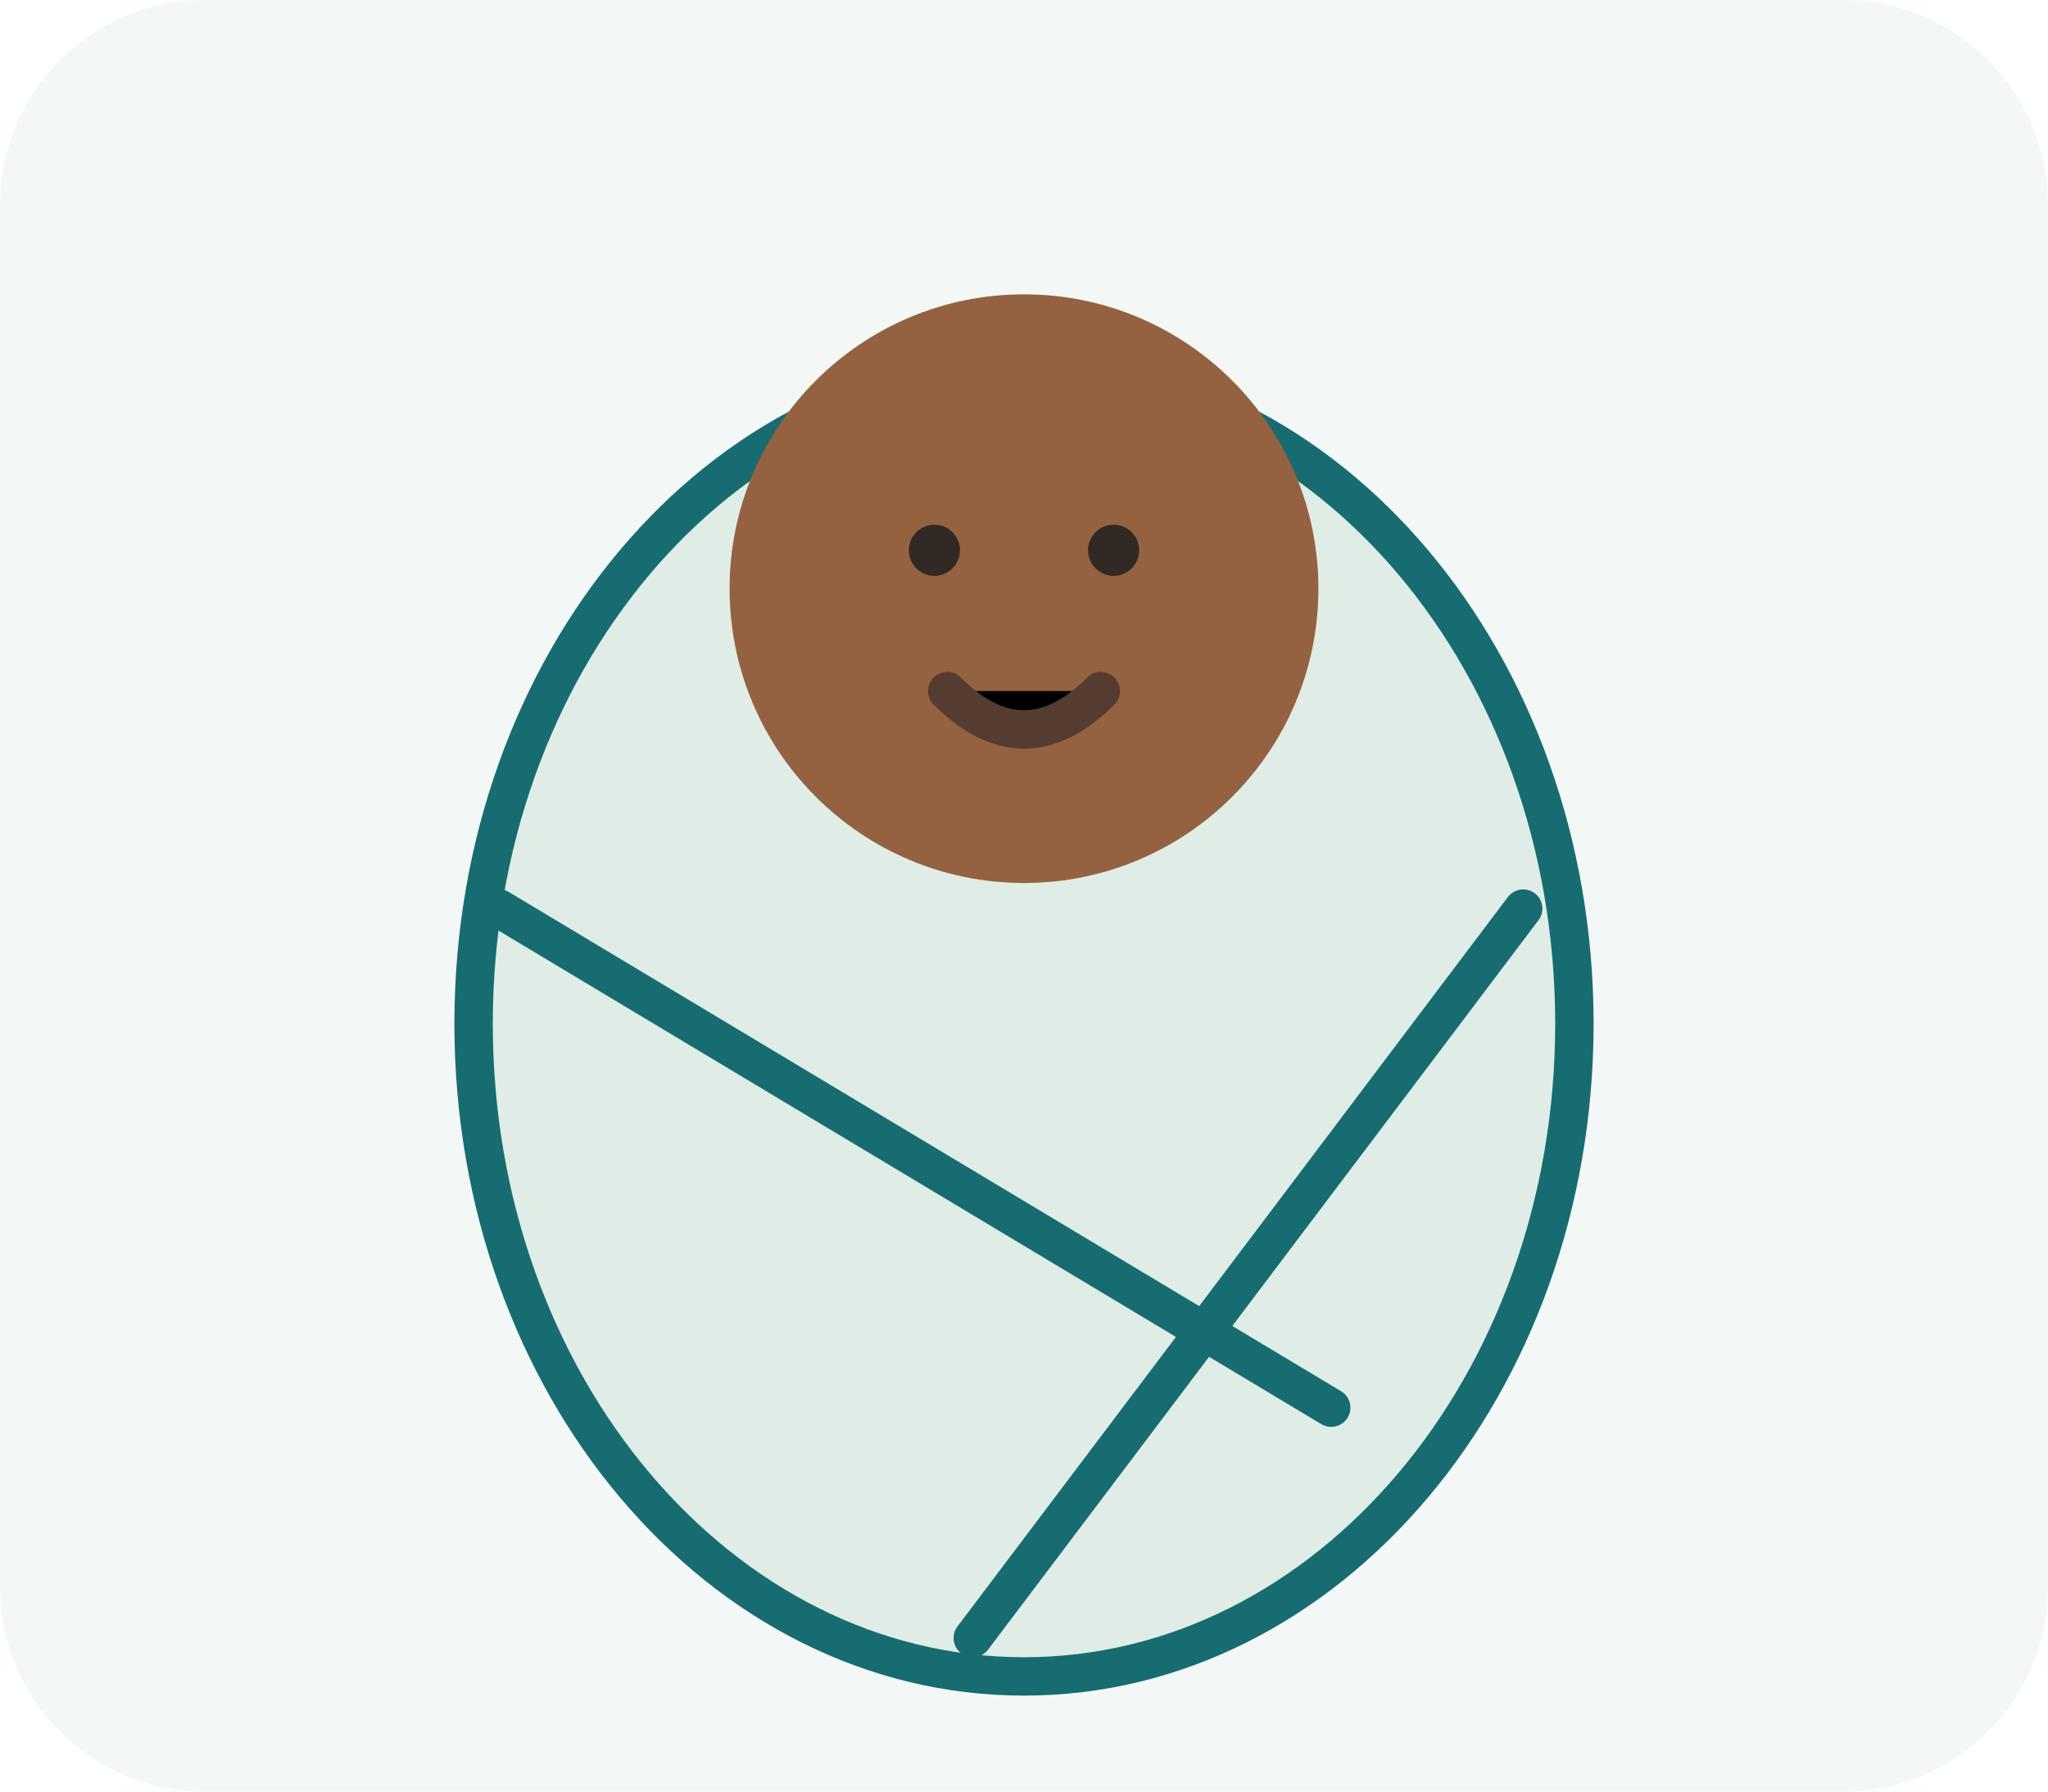
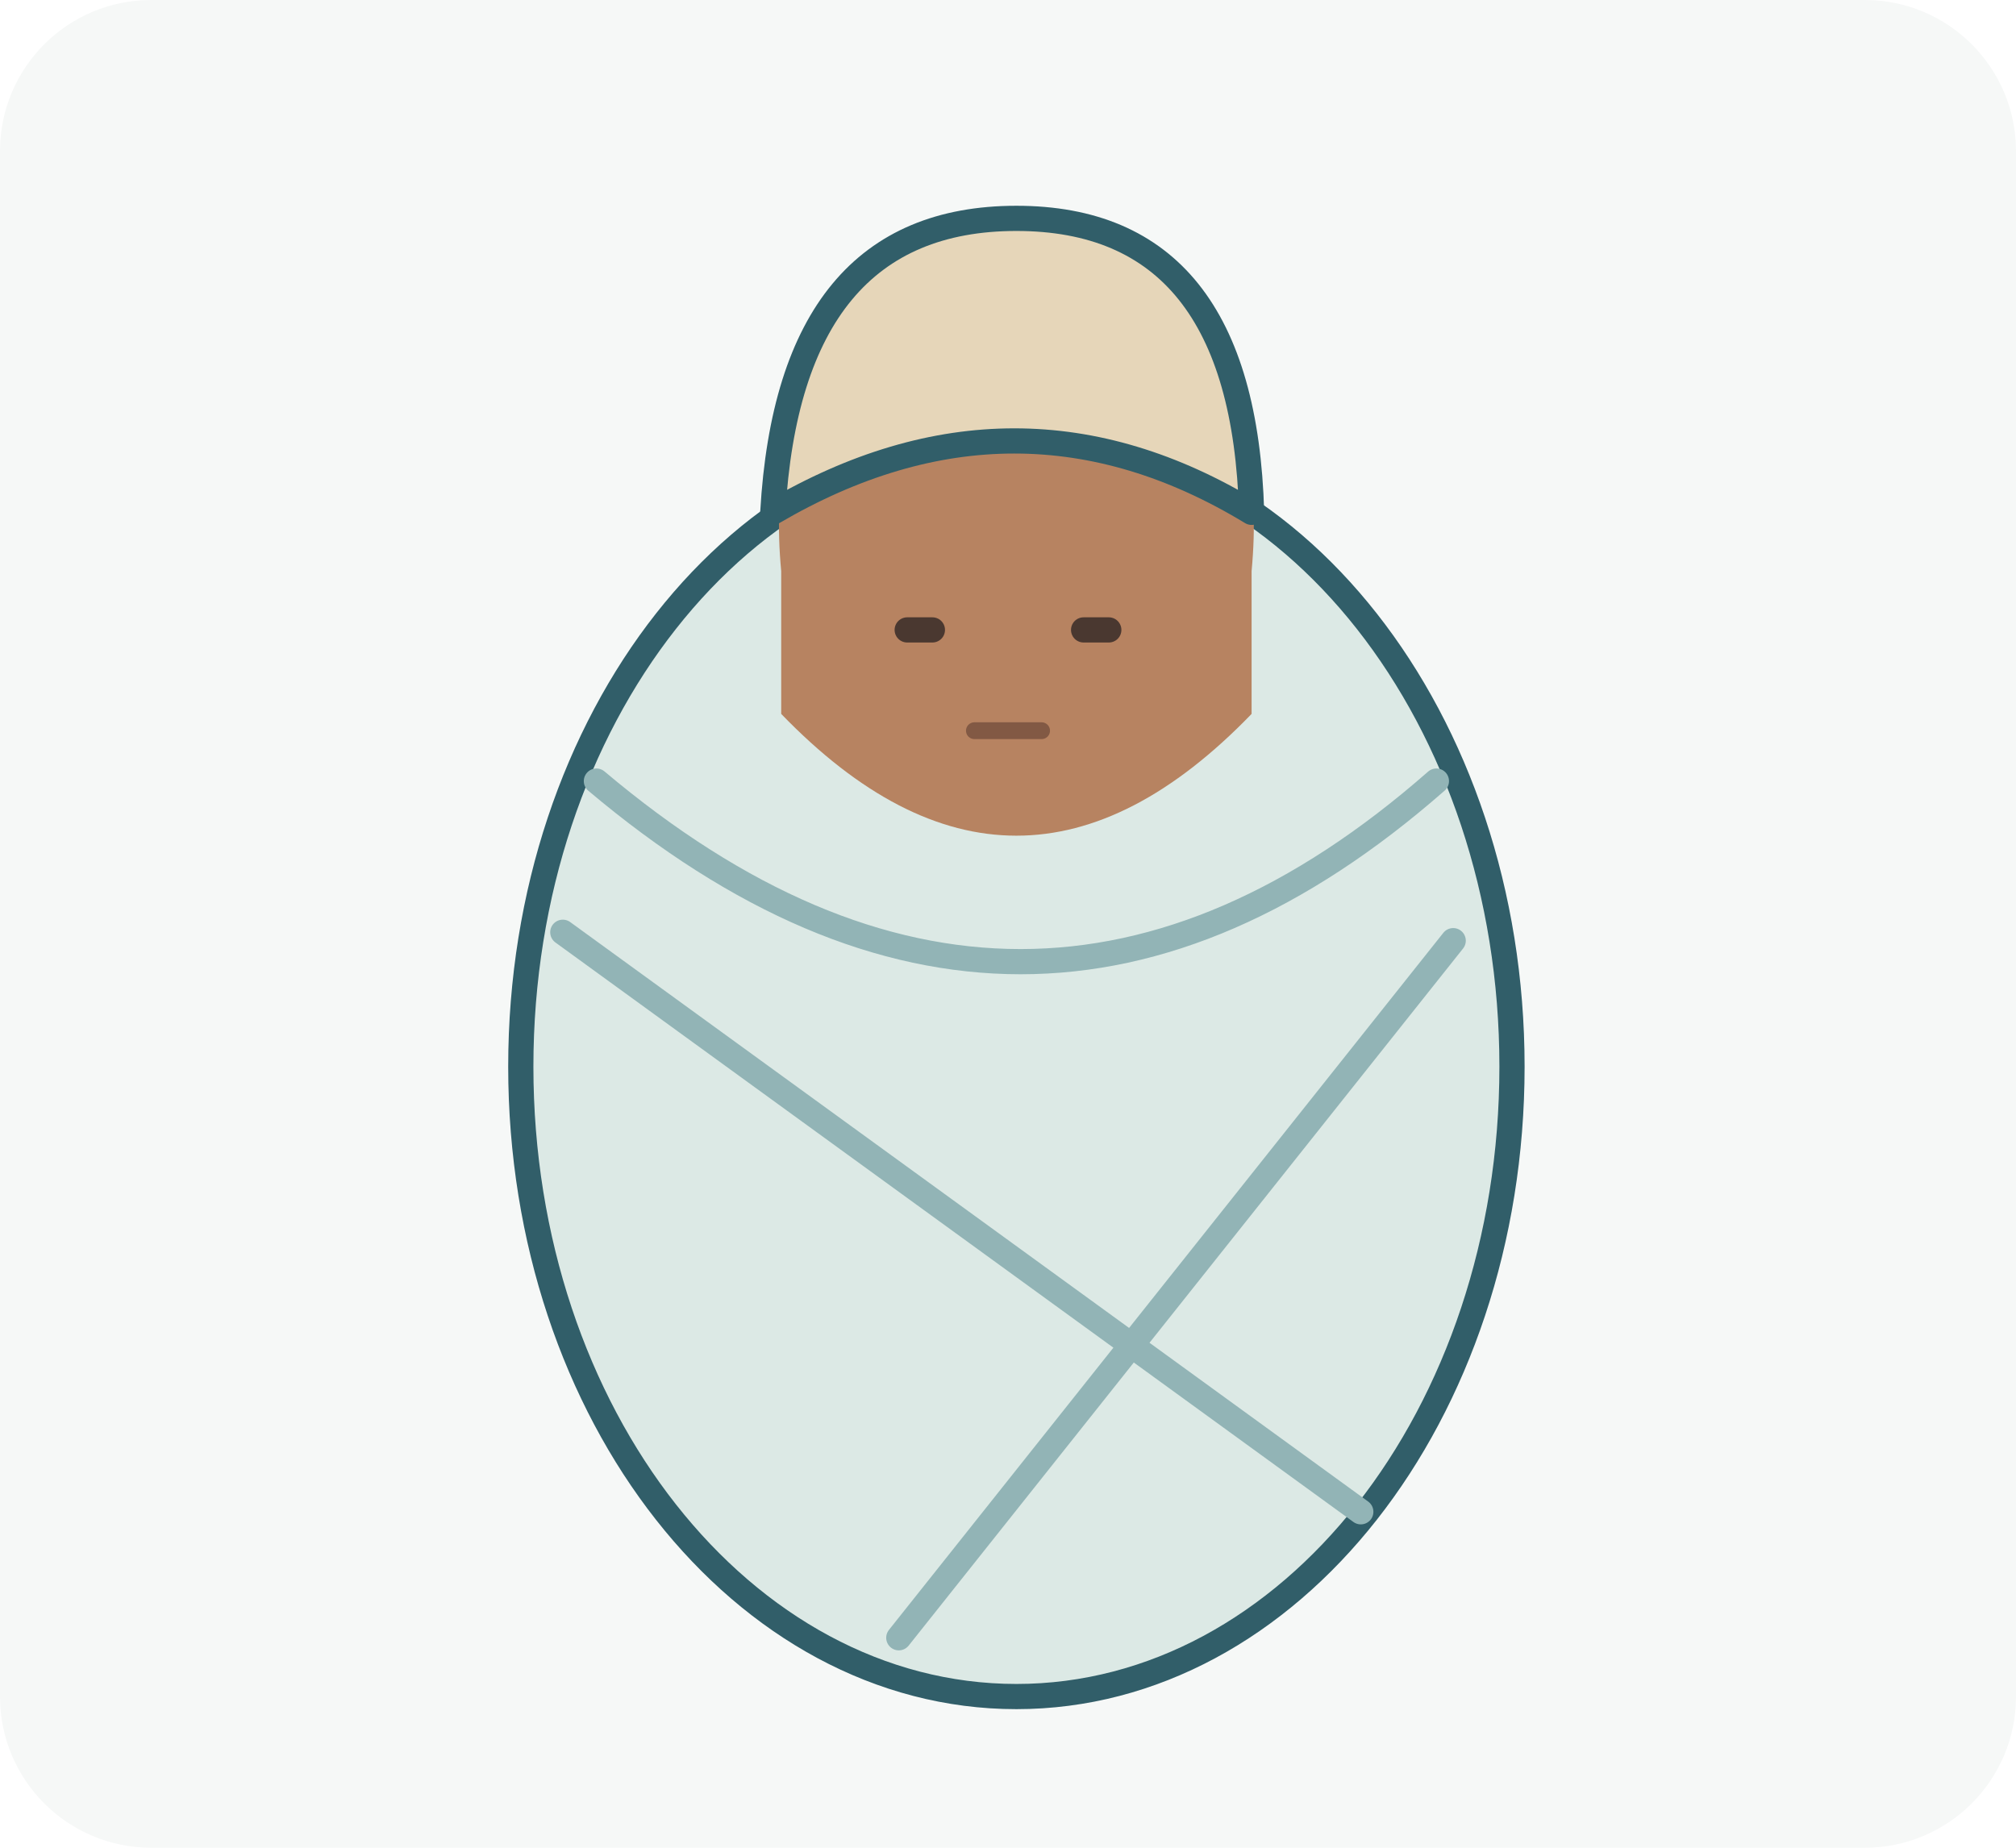
- <svg xmlns="http://www.w3.org/2000/svg" viewBox="0 0 160 140">
-   <rect width="160" height="140" rx="16" fill="#f3f8f6" />
-   <g stroke="#176c72" stroke-width="3" stroke-linecap="round" stroke-linejoin="round">
-     <ellipse cx="80" cy="80" rx="43" ry="51" fill="#dfede6" />
-     <circle cx="80" cy="46" r="23" fill="#956241" stroke="none" />
-     <path d="M39 71l65 39M119 71l-43 57" fill="none" />
-     <circle cx="73" cy="43" r="2" fill="#332924" stroke="none" />
-     <circle cx="87" cy="43" r="2" fill="#332924" stroke="none" />
-     <path d="M74 54q6 6 12 0" stroke="#553c31" />
+ <svg xmlns="http://www.w3.org/2000/svg" viewBox="0 0 240 220">
+   <rect width="240" height="220" rx="18" fill="#f6f8f7" />
+   <g stroke="#315e69" stroke-width="3" stroke-linejoin="round" stroke-linecap="round">
+     <ellipse cx="121" cy="127" rx="59" ry="75" fill="#dce9e5" />
+     <path d="M71 93q51 43 100 0M67 111l95 69m11-68-66 83" fill="none" stroke="#92b4b6" />
+     <path d="M93 68q-3-32 28-32t28 32v17q-28 29-56 0Z" fill="#b78361" stroke="none" />
+     <path d="M92 61q2-35 29-35t28 35q-28-17-57 0Z" fill="#e6d6b9" />
+     <path d="M108 75h3m18 0h3" stroke="#4a3830" />
+     <path d="M116 87h8" stroke="#825944" stroke-width="2" />
  </g>
</svg>
